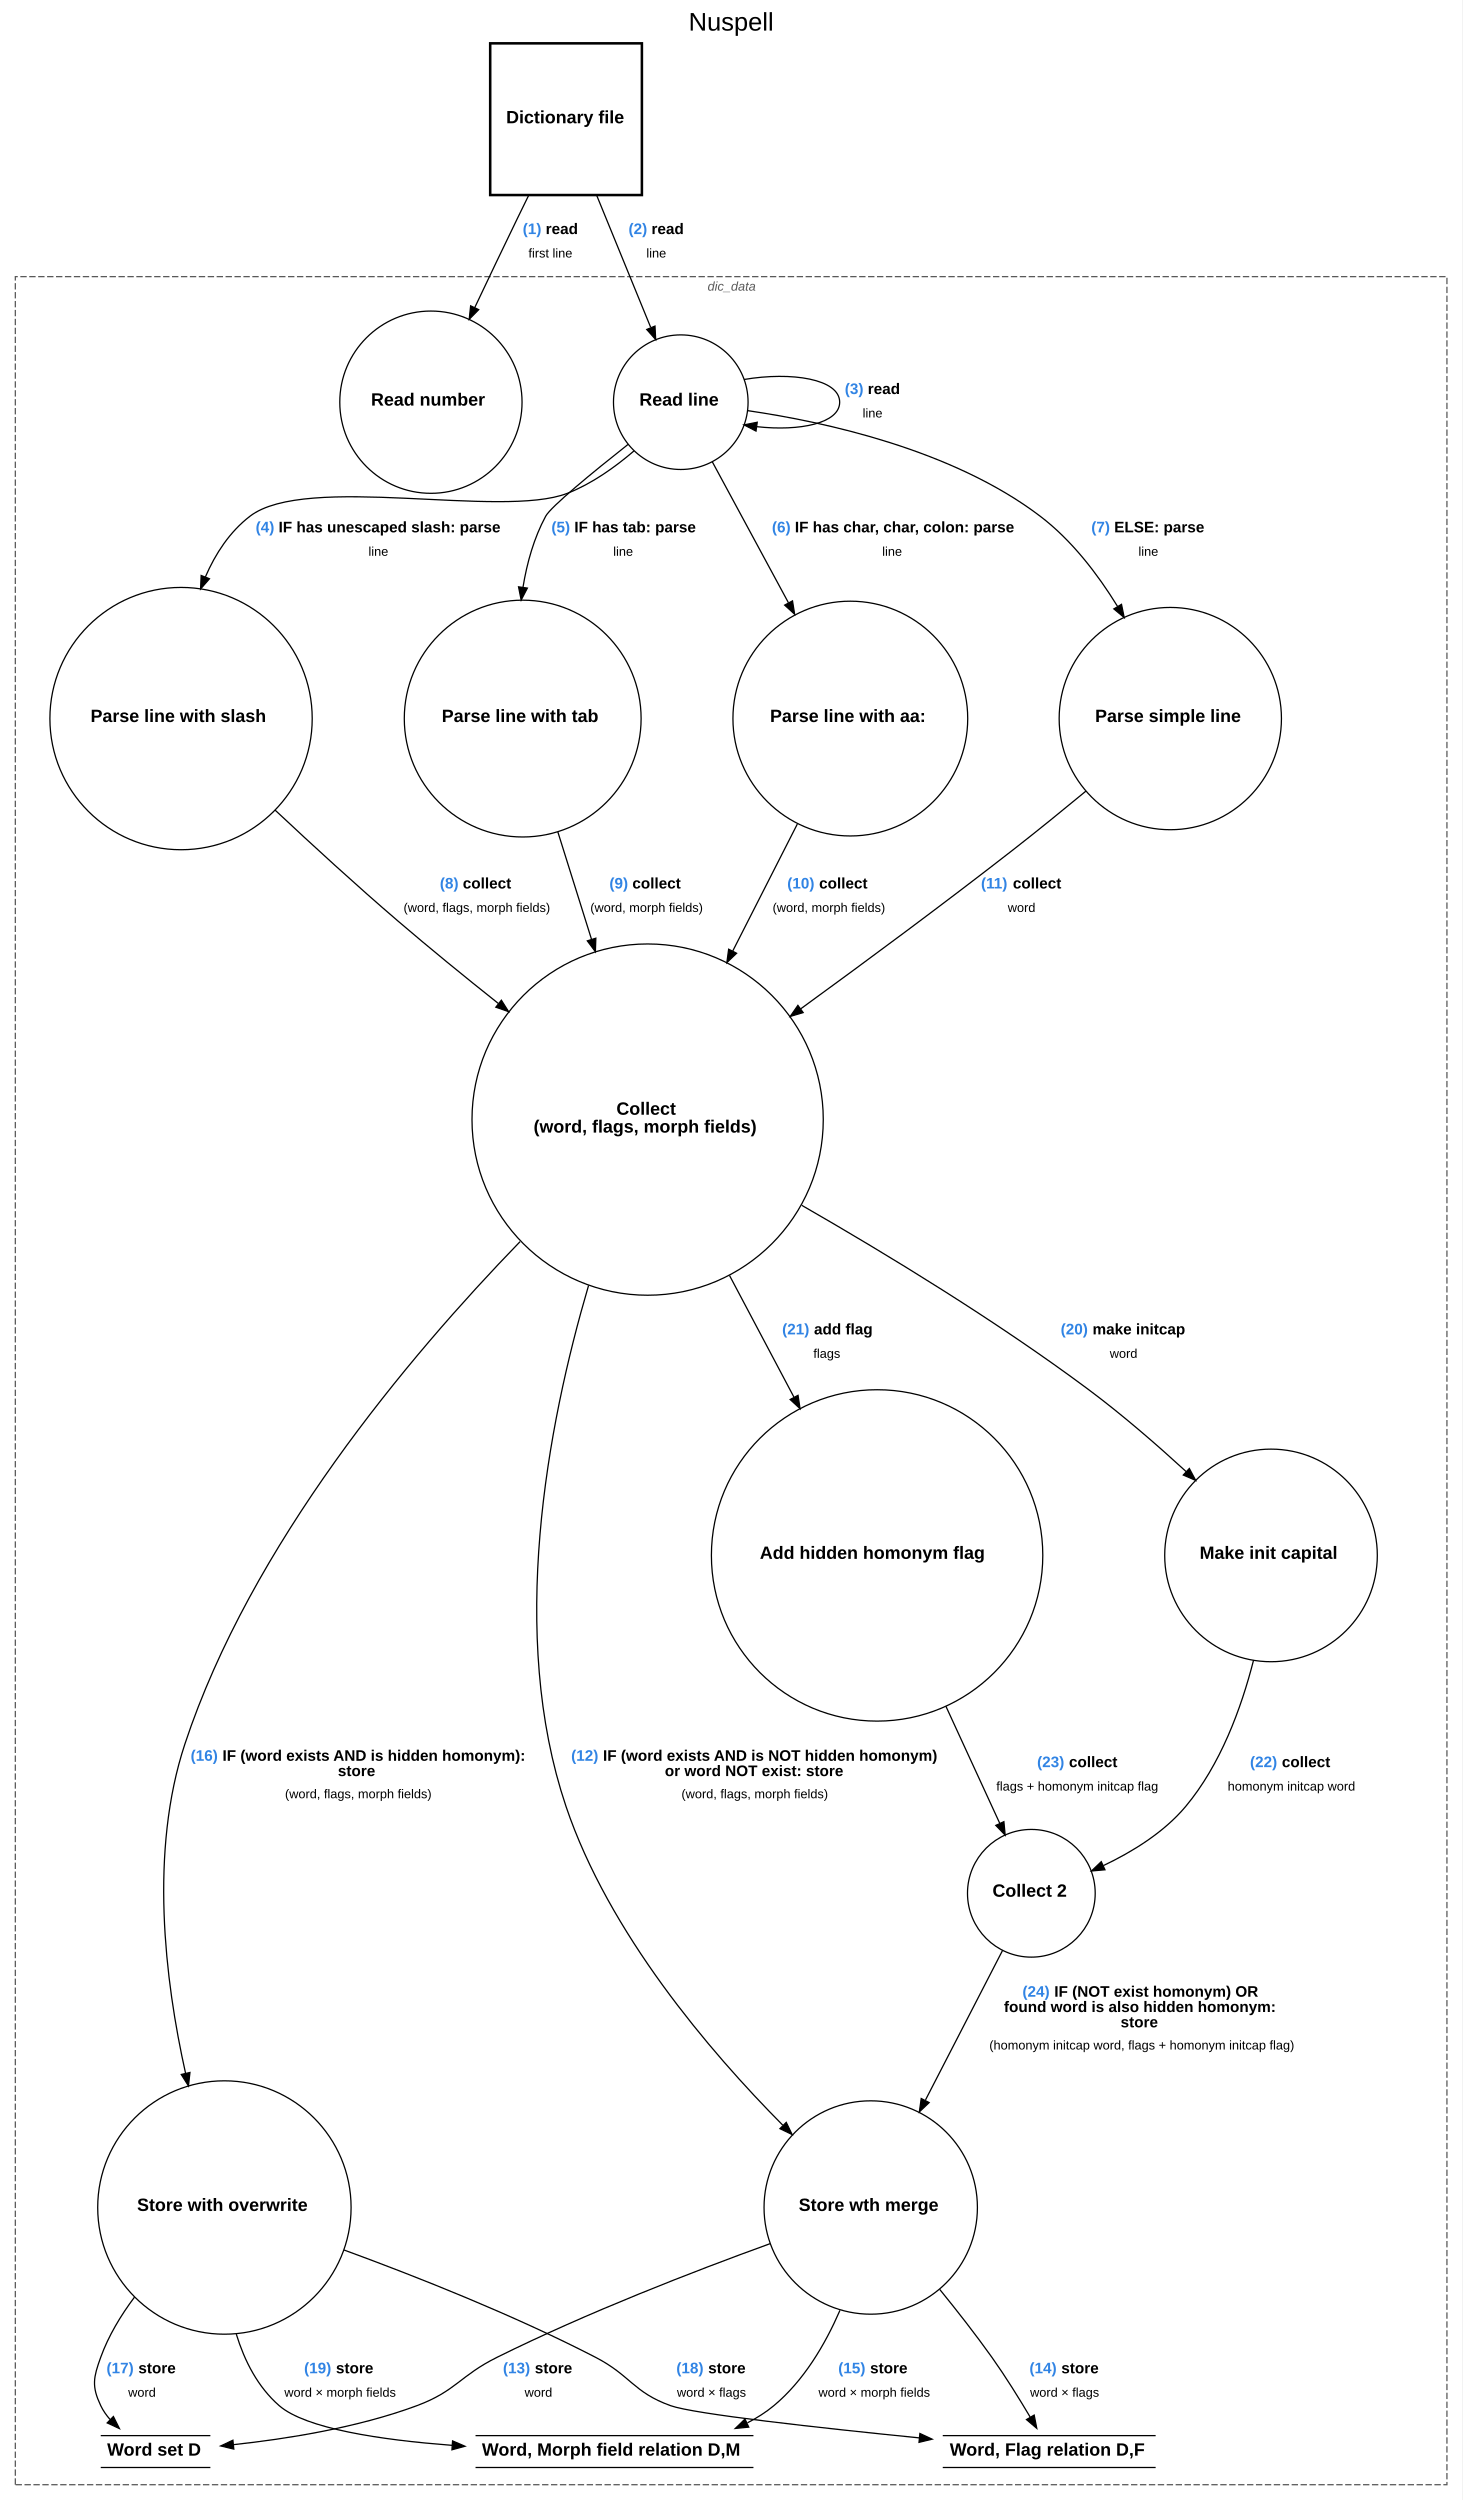
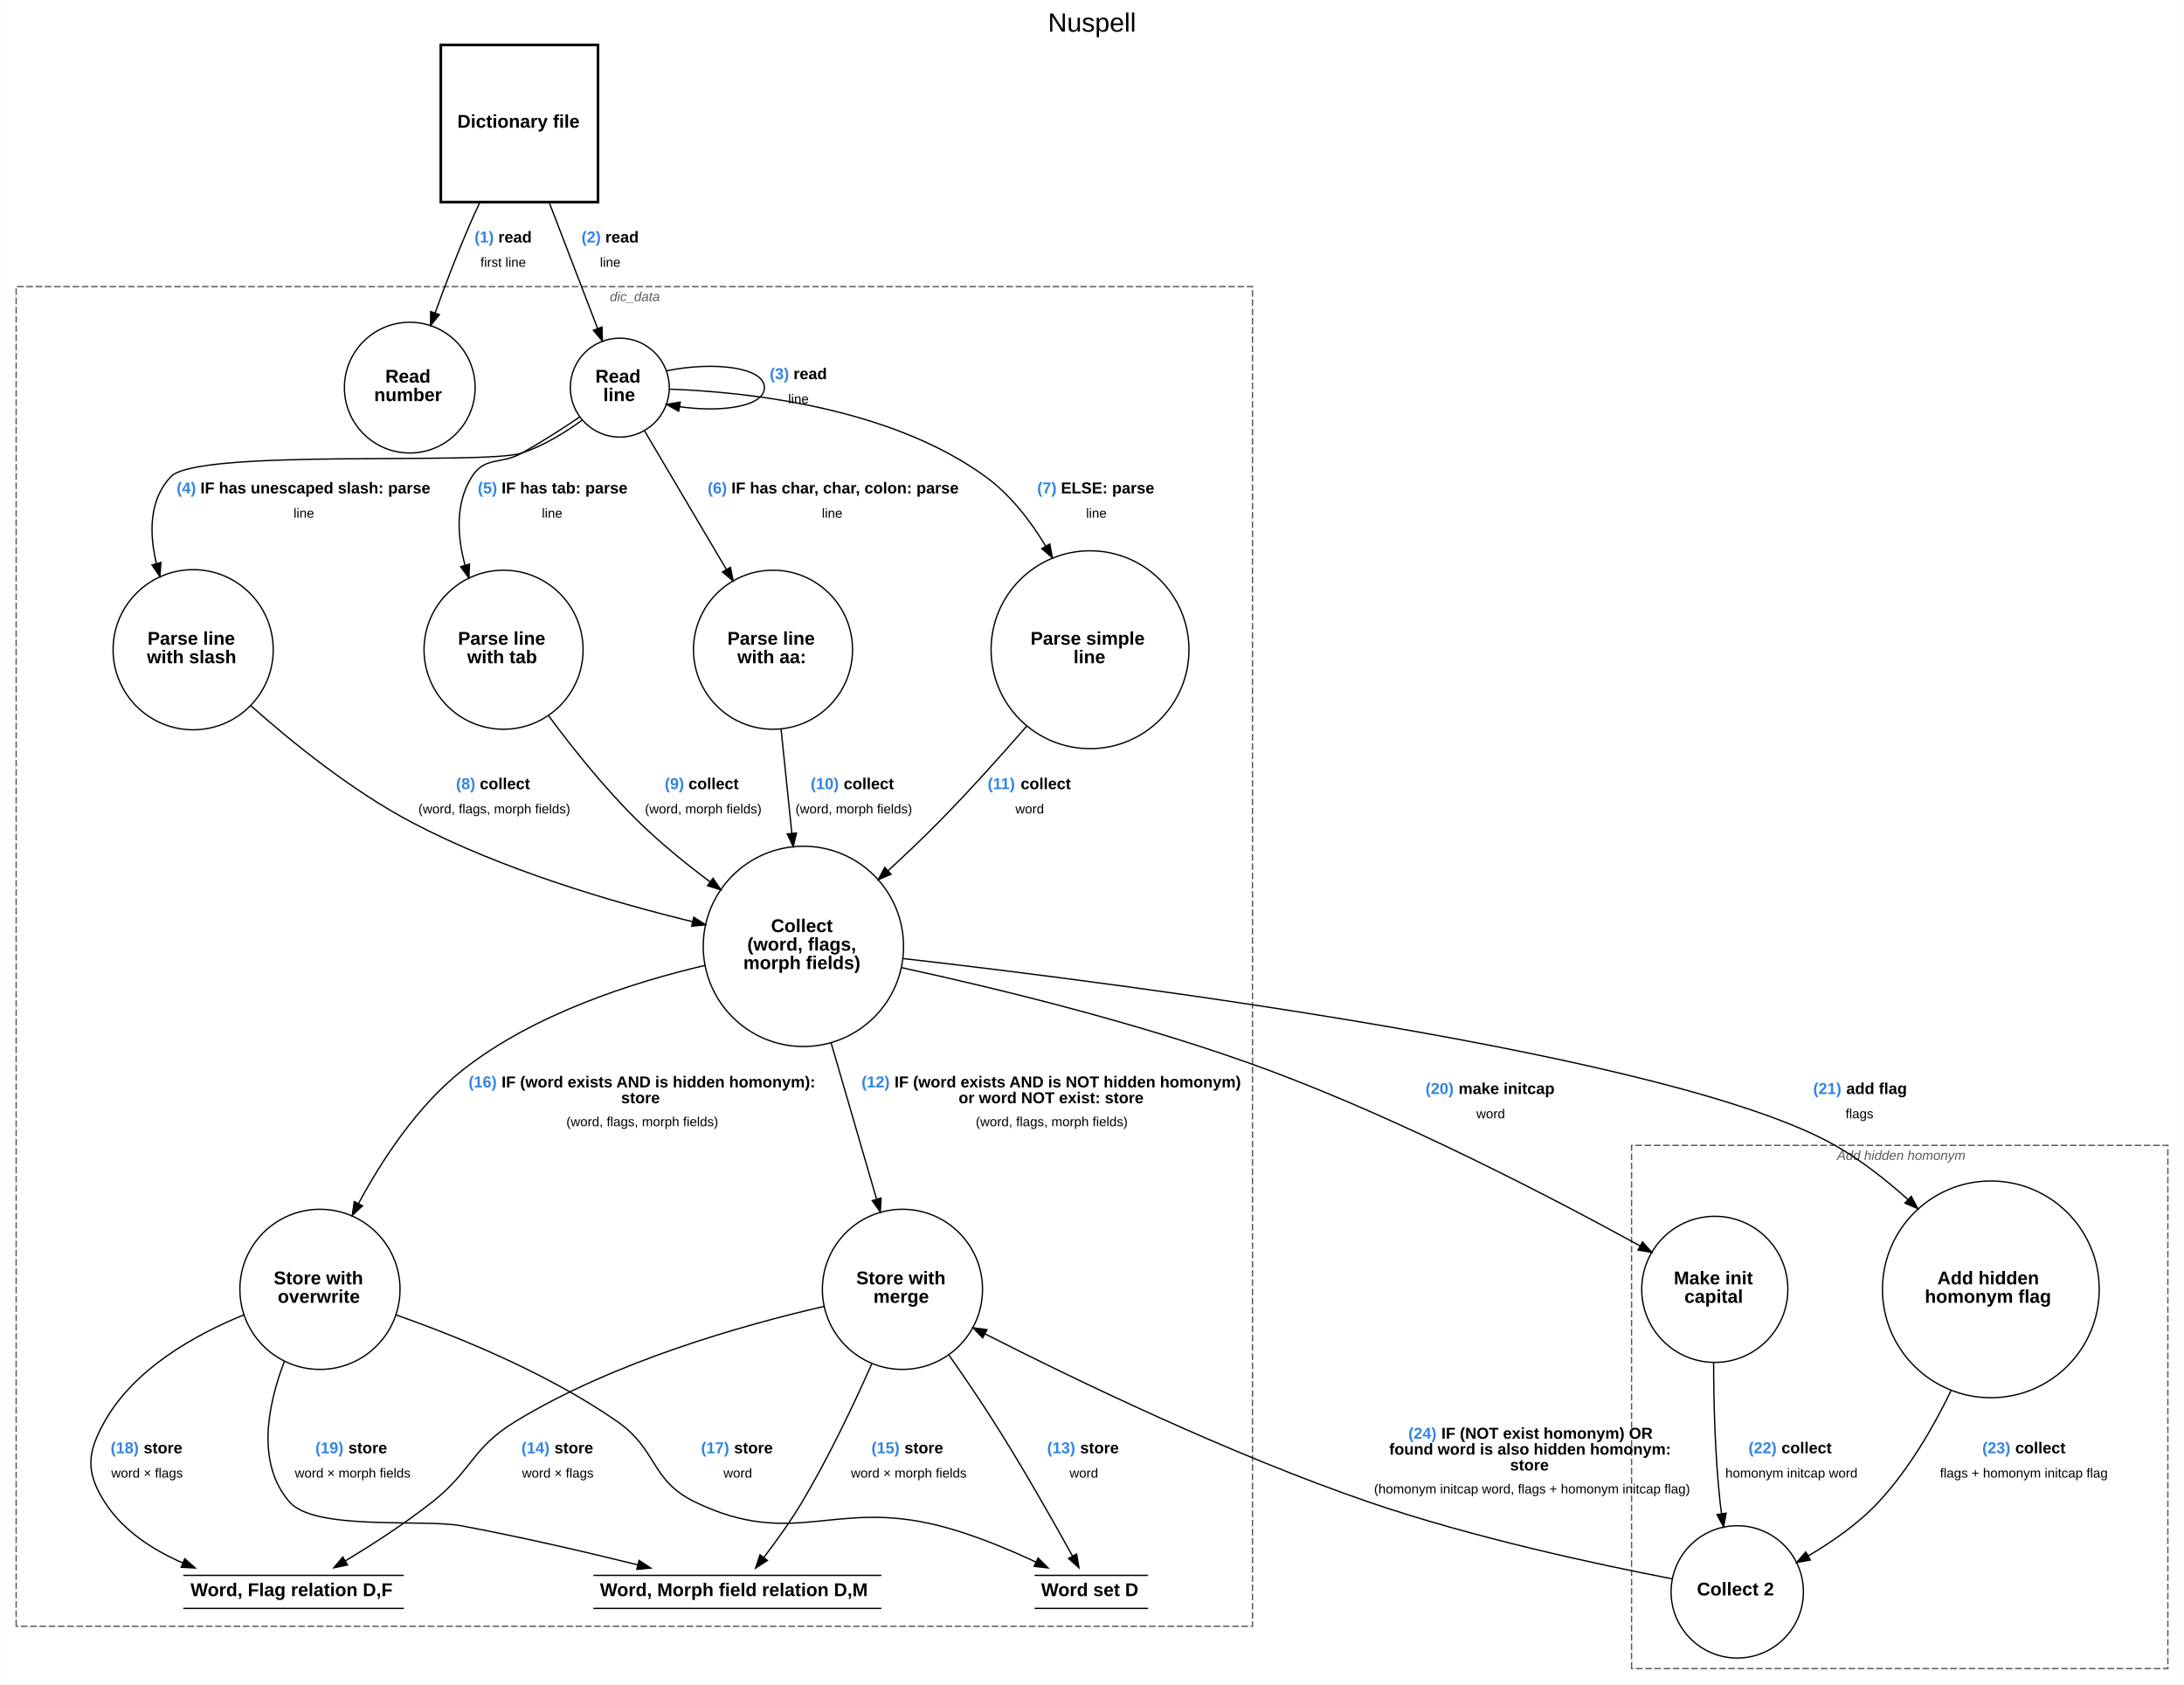
- <svg xmlns="http://www.w3.org/2000/svg" width="1147pt" height="1961pt" viewBox="0.00 0.00 1147.00 1961.09">
-   <g id="graph0" class="graph" transform="scale(1 1) rotate(0) translate(4 1957.09)">
-     <polygon fill="white" stroke="none" points="-4,4 -4,-1957.09 1143,-1957.09 1143,4 -4,4" />
-     <text text-anchor="middle" x="569.5" y="-1933.09" font-family="Arial" font-size="20.00">Nuspell</text>
+ <svg xmlns="http://www.w3.org/2000/svg" width="1653pt" height="1275pt" viewBox="0.00 0.00 1653.00 1275.36">
+   <g id="graph0" class="graph" transform="scale(1 1) rotate(0) translate(4 1271.36)">
+     <polygon fill="white" stroke="none" points="-4,4 -4,-1271.36 1649,-1271.36 1649,4 -4,4" />
+     <text text-anchor="middle" x="822.5" y="-1247.36" font-family="Arial" font-size="20.00">Nuspell</text>
    <g id="clust1" class="cluster">
-       <polygon fill="none" stroke="#595959" stroke-dasharray="5,2" points="8,-8 8,-1740.09 1131,-1740.09 1131,-8 8,-8" />
-       <text text-anchor="start" x="551" y="-1729.09" font-family="Arial" font-style="italic" font-size="10.00" fill="#595959">dic_data</text>
+       <polygon fill="none" stroke="#595959" stroke-dasharray="5,2" points="8,-40.046 8,-1054.36 944,-1054.36 944,-40.046 8,-40.046" />
+       <text text-anchor="start" x="457.5" y="-1043.36" font-family="Arial" font-style="italic" font-size="10.00" fill="#595959">dic_data</text>
+     </g>
+     <g id="clust2" class="cluster">
+       <polygon fill="none" stroke="#595959" stroke-dasharray="5,2" points="1231,-8 1231,-404.14 1637,-404.14 1637,-8 1231,-8" />
+       <text text-anchor="start" x="1386.5" y="-393.14" font-family="Arial" font-style="italic" font-size="10.00" fill="#595959">Add hidden homonym</text>
    </g>
    <g id="node1" class="node">
-       <polygon fill="none" stroke="black" stroke-width="2" points="499.5,-1923.09 380.5,-1923.09 380.5,-1804.09 499.5,-1804.09 499.5,-1923.09" />
-       <text text-anchor="start" x="393" y="-1860.39" font-family="Arial" font-weight="bold" font-size="14.00">Dictionary file</text>
+       <polygon fill="none" stroke="black" stroke-width="2" points="448.5,-1237.36 329.5,-1237.36 329.5,-1118.36 448.5,-1118.36 448.5,-1237.36" />
+       <text text-anchor="start" x="342" y="-1174.66" font-family="Arial" font-weight="bold" font-size="14.00">Dictionary file</text>
    </g>
    <g id="node2" class="node">
-       <ellipse fill="none" stroke="black" cx="334" cy="-1641.6" rx="71.487" ry="71.487" />
-       <text text-anchor="start" x="287" y="-1638.9" font-family="Arial" font-weight="bold" font-size="14.00">Read number</text>
+       <ellipse fill="none" stroke="black" cx="306" cy="-977.865" rx="49.495" ry="49.495" />
+       <text text-anchor="start" x="287.5" y="-981.665" font-family="Arial" font-weight="bold" font-size="14.00">Read</text>
+       <text text-anchor="start" x="279" y="-967.665" font-family="Arial" font-weight="bold" font-size="14.00">number</text>
    </g>
    <g id="edge1" class="edge">
-       <path fill="none" stroke="black" d="M410.638,-1803.76C407.705,-1797.8 404.784,-1791.83 402,-1786.09 390.946,-1763.31 379.071,-1738.41 368.387,-1715.83" />
-       <polygon fill="black" stroke="black" points="371.483,-1714.19 364.044,-1706.65 365.154,-1717.19 371.483,-1714.19" />
-       <text text-anchor="start" x="406" y="-1773.49" font-family="Arial" font-weight="bold" font-size="12.00" fill="#3184e4">(1) </text>
-       <text text-anchor="start" x="424" y="-1773.49" font-family="Arial" font-weight="bold" font-size="12.00">read</text>
-       <text text-anchor="start" x="410.5" y="-1755.09" font-family="Arial" font-size="10.00">first line</text>
+       <path fill="none" stroke="black" d="M359.109,-1118.27C356.281,-1112.26 353.529,-1106.22 351,-1100.36 341.834,-1079.15 332.778,-1055.4 325.22,-1034.56" />
+       <polygon fill="black" stroke="black" points="328.424,-1033.12 321.747,-1024.9 321.837,-1035.49 328.424,-1033.12" />
+       <text text-anchor="start" x="355" y="-1087.76" font-family="Arial" font-weight="bold" font-size="12.00" fill="#3184e4">(1) </text>
+       <text text-anchor="start" x="373" y="-1087.76" font-family="Arial" font-weight="bold" font-size="12.00">read</text>
+       <text text-anchor="start" x="359.5" y="-1069.36" font-family="Arial" font-size="10.00">first line</text>
    </g>
    <g id="node3" class="node">
-       <ellipse fill="none" stroke="black" cx="530" cy="-1641.6" rx="52.791" ry="52.791" />
-       <text text-anchor="start" x="497.5" y="-1638.9" font-family="Arial" font-weight="bold" font-size="14.00">Read line</text>
+       <ellipse fill="none" stroke="black" cx="465" cy="-977.865" rx="37.453" ry="37.453" />
+       <text text-anchor="start" x="446.5" y="-981.665" font-family="Arial" font-weight="bold" font-size="14.00">Read</text>
+       <text text-anchor="start" x="452.5" y="-967.665" font-family="Arial" font-weight="bold" font-size="14.00">line</text>
    </g>
    <g id="edge2" class="edge">
-       <path fill="none" stroke="black" d="M464,-1803.93C477.119,-1771.86 493.308,-1732.29 506.369,-1700.36" />
-       <polygon fill="black" stroke="black" points="509.768,-1701.3 510.315,-1690.72 503.289,-1698.65 509.768,-1701.3" />
-       <text text-anchor="start" x="489" y="-1773.49" font-family="Arial" font-weight="bold" font-size="12.00" fill="#3184e4">(2) </text>
-       <text text-anchor="start" x="507" y="-1773.49" font-family="Arial" font-weight="bold" font-size="12.00">read</text>
-       <text text-anchor="start" x="503" y="-1755.09" font-family="Arial" font-size="10.00">line</text>
+       <path fill="none" stroke="black" d="M411.494,-1118.26C423.24,-1087.66 437.372,-1050.84 448.162,-1022.73" />
+       <polygon fill="black" stroke="black" points="451.514,-1023.77 451.83,-1013.17 444.979,-1021.26 451.514,-1023.77" />
+       <text text-anchor="start" x="436" y="-1087.76" font-family="Arial" font-weight="bold" font-size="12.00" fill="#3184e4">(2) </text>
+       <text text-anchor="start" x="454" y="-1087.76" font-family="Arial" font-weight="bold" font-size="12.00">read</text>
+       <text text-anchor="start" x="450" y="-1069.36" font-family="Arial" font-size="10.00">line</text>
    </g>
    <g id="edge3" class="edge">
-       <path fill="none" stroke="black" d="M579.591,-1659.4C616.916,-1665.73 654.645,-1659.79 654.645,-1641.6 654.645,-1625.04 623.391,-1618.64 589.634,-1622.39" />
-       <polygon fill="black" stroke="black" points="589.008,-1618.94 579.591,-1623.79 589.98,-1625.87 589.008,-1618.94" />
-       <text text-anchor="start" x="658.645" y="-1648" font-family="Arial" font-weight="bold" font-size="12.00" fill="#3184e4">(3) </text>
-       <text text-anchor="start" x="676.645" y="-1648" font-family="Arial" font-weight="bold" font-size="12.00">read</text>
-       <text text-anchor="start" x="672.645" y="-1629.6" font-family="Arial" font-size="10.00">line</text>
+       <path fill="none" stroke="black" d="M500.317,-990.564C535.533,-997.803 574.477,-993.57 574.477,-977.865 574.477,-963.632 542.493,-958.821 510.285,-963.432" />
+       <polygon fill="black" stroke="black" points="509.569,-960.004 500.317,-965.166 510.769,-966.901 509.569,-960.004" />
+       <text text-anchor="start" x="578.477" y="-984.265" font-family="Arial" font-weight="bold" font-size="12.00" fill="#3184e4">(3) </text>
+       <text text-anchor="start" x="596.477" y="-984.265" font-family="Arial" font-weight="bold" font-size="12.00">read</text>
+       <text text-anchor="start" x="592.477" y="-965.865" font-family="Arial" font-size="10.00">line</text>
    </g>
    <g id="node4" class="node">
-       <ellipse fill="none" stroke="black" cx="138" cy="-1393.41" rx="102.882" ry="102.882" />
-       <text text-anchor="start" x="67" y="-1390.71" font-family="Arial" font-weight="bold" font-size="14.00">Parse line with slash</text>
+       <ellipse fill="none" stroke="black" cx="142" cy="-779.414" rx="60.623" ry="60.623" />
+       <text text-anchor="start" x="107.5" y="-783.214" font-family="Arial" font-weight="bold" font-size="14.00">Parse line</text>
+       <text text-anchor="start" x="107" y="-769.214" font-family="Arial" font-weight="bold" font-size="14.00">with slash</text>
    </g>
    <g id="edge4" class="edge">
-       <path fill="none" stroke="black" d="M493.336,-1603.41C478.375,-1590.56 460.105,-1577.54 441,-1570.1 389.297,-1549.99 235.945,-1585.97 192,-1552.1 176.215,-1539.94 165.014,-1522.91 157.074,-1504.51" />
-       <polygon fill="black" stroke="black" points="160.273,-1503.08 153.323,-1495.09 153.769,-1505.67 160.273,-1503.08" />
-       <text text-anchor="start" x="196.5" y="-1539.5" font-family="Arial" font-weight="bold" font-size="12.00" fill="#3184e4">(4) </text>
-       <text text-anchor="start" x="214.5" y="-1539.5" font-family="Arial" font-weight="bold" font-size="12.00">IF has unescaped slash: parse</text>
-       <text text-anchor="start" x="285" y="-1521.1" font-family="Arial" font-size="10.00">line</text>
+       <path fill="none" stroke="black" d="M436.58,-953.29C423.512,-943.809 407.309,-933.842 391,-928.367 362.917,-918.941 145.227,-932.01 125,-910.367 108.755,-892.985 108.616,-868.123 114.137,-844.79" />
+       <polygon fill="black" stroke="black" points="117.577,-845.478 116.819,-834.91 110.821,-843.644 117.577,-845.478" />
+       <text text-anchor="start" x="129.5" y="-897.767" font-family="Arial" font-weight="bold" font-size="12.00" fill="#3184e4">(4) </text>
+       <text text-anchor="start" x="147.5" y="-897.767" font-family="Arial" font-weight="bold" font-size="12.00">IF has unescaped slash: parse</text>
+       <text text-anchor="start" x="218" y="-879.367" font-family="Arial" font-size="10.00">line</text>
    </g>
    <g id="node5" class="node">
-       <ellipse fill="none" stroke="black" cx="406" cy="-1393.41" rx="92.883" ry="92.883" />
-       <text text-anchor="start" x="342.5" y="-1390.71" font-family="Arial" font-weight="bold" font-size="14.00">Parse line with tab</text>
+       <ellipse fill="none" stroke="black" cx="377" cy="-779.414" rx="60.208" ry="60.208" />
+       <text text-anchor="start" x="342.5" y="-783.214" font-family="Arial" font-weight="bold" font-size="14.00">Parse line</text>
+       <text text-anchor="start" x="349.5" y="-769.214" font-family="Arial" font-weight="bold" font-size="14.00">with tab</text>
    </g>
    <g id="edge5" class="edge">
-       <path fill="none" stroke="black" d="M488.651,-1608.5C460.665,-1586.38 428.067,-1559.65 424,-1552.1 414.87,-1535.17 409.381,-1515.74 406.227,-1496.43" />
-       <polygon fill="black" stroke="black" points="409.667,-1495.77 404.783,-1486.37 402.738,-1496.76 409.667,-1495.77" />
-       <text text-anchor="start" x="428.5" y="-1539.5" font-family="Arial" font-weight="bold" font-size="12.00" fill="#3184e4">(5) </text>
-       <text text-anchor="start" x="446.5" y="-1539.5" font-family="Arial" font-weight="bold" font-size="12.00">IF has tab: parse</text>
-       <text text-anchor="start" x="477" y="-1521.1" font-family="Arial" font-size="10.00">line</text>
+       <path fill="none" stroke="black" d="M434.626,-955.602C421.471,-946.751 405.736,-936.634 391,-928.367 374.702,-919.224 362.993,-926.159 353,-910.367 340.496,-890.609 341.752,-865.985 347.794,-843.502" />
+       <polygon fill="black" stroke="black" points="351.218,-844.269 350.761,-833.684 344.518,-842.244 351.218,-844.269" />
+       <text text-anchor="start" x="357.5" y="-897.767" font-family="Arial" font-weight="bold" font-size="12.00" fill="#3184e4">(5) </text>
+       <text text-anchor="start" x="375.5" y="-897.767" font-family="Arial" font-weight="bold" font-size="12.00">IF has tab: parse</text>
+       <text text-anchor="start" x="406" y="-879.367" font-family="Arial" font-size="10.00">line</text>
    </g>
    <g id="node6" class="node">
-       <ellipse fill="none" stroke="black" cx="663" cy="-1393.41" rx="92.084" ry="92.084" />
-       <text text-anchor="start" x="600" y="-1390.71" font-family="Arial" font-weight="bold" font-size="14.00">Parse line with aa:</text>
+       <ellipse fill="none" stroke="black" cx="581" cy="-779.414" rx="60.208" ry="60.208" />
+       <text text-anchor="start" x="546.5" y="-783.214" font-family="Arial" font-weight="bold" font-size="14.00">Parse line</text>
+       <text text-anchor="start" x="554" y="-769.214" font-family="Arial" font-weight="bold" font-size="14.00">with aa:</text>
    </g>
    <g id="edge6" class="edge">
-       <path fill="none" stroke="black" d="M554.705,-1594.87C571.465,-1563.84 594.183,-1521.79 614.483,-1484.22" />
-       <polygon fill="black" stroke="black" points="617.641,-1485.74 619.315,-1475.27 611.482,-1482.41 617.641,-1485.74" />
-       <text text-anchor="start" x="601.5" y="-1539.5" font-family="Arial" font-weight="bold" font-size="12.00" fill="#3184e4">(6) </text>
-       <text text-anchor="start" x="619.5" y="-1539.5" font-family="Arial" font-weight="bold" font-size="12.00">IF has char, char, colon: parse</text>
-       <text text-anchor="start" x="688" y="-1521.1" font-family="Arial" font-size="10.00">line</text>
+       <path fill="none" stroke="black" d="M483.637,-945.302C500.346,-917.005 525.306,-874.734 545.771,-840.076" />
+       <polygon fill="black" stroke="black" points="548.798,-841.833 550.869,-831.442 542.77,-838.274 548.798,-841.833" />
+       <text text-anchor="start" x="531.5" y="-897.767" font-family="Arial" font-weight="bold" font-size="12.00" fill="#3184e4">(6) </text>
+       <text text-anchor="start" x="549.5" y="-897.767" font-family="Arial" font-weight="bold" font-size="12.00">IF has char, char, colon: parse</text>
+       <text text-anchor="start" x="618" y="-879.367" font-family="Arial" font-size="10.00">line</text>
    </g>
    <g id="node7" class="node">
-       <ellipse fill="none" stroke="black" cx="914" cy="-1393.41" rx="87.185" ry="87.185" />
-       <text text-anchor="start" x="855" y="-1390.71" font-family="Arial" font-weight="bold" font-size="14.00">Parse simple line</text>
+       <ellipse fill="none" stroke="black" cx="821" cy="-779.414" rx="74.907" ry="74.907" />
+       <text text-anchor="start" x="776" y="-783.214" font-family="Arial" font-weight="bold" font-size="14.00">Parse simple</text>
+       <text text-anchor="start" x="808.5" y="-769.214" font-family="Arial" font-weight="bold" font-size="14.00">line</text>
    </g>
    <g id="edge7" class="edge">
-       <path fill="none" stroke="black" d="M582.467,-1634.96C643.088,-1626.16 743.291,-1604.38 812,-1552.1 836.479,-1533.48 856.768,-1507.17 872.631,-1481.37" />
-       <polygon fill="black" stroke="black" points="875.716,-1483.03 877.84,-1472.65 869.707,-1479.44 875.716,-1483.03" />
-       <text text-anchor="start" x="852" y="-1539.5" font-family="Arial" font-weight="bold" font-size="12.00" fill="#3184e4">(7) </text>
-       <text text-anchor="start" x="870" y="-1539.5" font-family="Arial" font-weight="bold" font-size="12.00">ELSE: parse</text>
-       <text text-anchor="start" x="889" y="-1521.1" font-family="Arial" font-size="10.00">line</text>
+       <path fill="none" stroke="black" d="M502.825,-976.703C559.95,-974.639 669.274,-963.404 742,-910.367 760.583,-896.816 775.666,-877.44 787.48,-857.773" />
+       <polygon fill="black" stroke="black" points="790.552,-859.452 792.511,-849.04 784.486,-855.958 790.552,-859.452" />
+       <text text-anchor="start" x="781" y="-897.767" font-family="Arial" font-weight="bold" font-size="12.00" fill="#3184e4">(7) </text>
+       <text text-anchor="start" x="799" y="-897.767" font-family="Arial" font-weight="bold" font-size="12.00">ELSE: parse</text>
+       <text text-anchor="start" x="818" y="-879.367" font-family="Arial" font-size="10.00">line</text>
    </g>
    <g id="node8" class="node">
-       <ellipse fill="none" stroke="black" cx="504" cy="-1078.84" rx="137.772" ry="137.772" />
-       <text text-anchor="start" x="479.5" y="-1082.64" font-family="Arial" font-weight="bold" font-size="14.00">Collect</text>
-       <text text-anchor="start" x="414.5" y="-1068.64" font-family="Arial" font-weight="bold" font-size="14.00">(word, flags, morph fields)</text>
+       <ellipse fill="none" stroke="black" cx="604" cy="-554.8" rx="75.821" ry="75.821" />
+       <text text-anchor="start" x="579.5" y="-565.6" font-family="Arial" font-weight="bold" font-size="14.00">Collect</text>
+       <text text-anchor="start" x="561.5" y="-551.6" font-family="Arial" font-weight="bold" font-size="14.00">(word, flags,</text>
+       <text text-anchor="start" x="558.5" y="-537.6" font-family="Arial" font-weight="bold" font-size="14.00">morph fields)</text>
    </g>
    <g id="edge8" class="edge">
-       <path fill="none" stroke="black" d="M211.738,-1321.64C241.204,-1293.99 275.745,-1262.35 308,-1234.72 333.074,-1213.24 360.567,-1190.84 386.824,-1169.97" />
-       <polygon fill="black" stroke="black" points="389.267,-1172.5 394.928,-1163.54 384.918,-1167.01 389.267,-1172.5" />
-       <text text-anchor="start" x="341" y="-1260.12" font-family="Arial" font-weight="bold" font-size="12.00" fill="#3184e4">(8) </text>
-       <text text-anchor="start" x="359" y="-1260.12" font-family="Arial" font-weight="bold" font-size="12.00">collect</text>
-       <text text-anchor="start" x="312.5" y="-1241.72" font-family="Arial" font-size="10.00">(word, flags, morph fields)</text>
+       <path fill="none" stroke="black" d="M185.764,-736.925C217.571,-708.664 262.802,-672.209 308,-648.461 375.506,-612.991 458.906,-588.408 519.957,-573.522" />
+       <polygon fill="black" stroke="black" points="521.033,-576.863 529.939,-571.126 519.398,-570.057 521.033,-576.863" />
+       <text text-anchor="start" x="341" y="-673.861" font-family="Arial" font-weight="bold" font-size="12.00" fill="#3184e4">(8) </text>
+       <text text-anchor="start" x="359" y="-673.861" font-family="Arial" font-weight="bold" font-size="12.00">collect</text>
+       <text text-anchor="start" x="312.5" y="-655.461" font-family="Arial" font-size="10.00">(word, flags, morph fields)</text>
    </g>
    <g id="edge9" class="edge">
-       <path fill="none" stroke="black" d="M433.559,-1304.51C441.774,-1278.31 450.99,-1248.92 459.979,-1220.24" />
-       <polygon fill="black" stroke="black" points="463.366,-1221.14 463.018,-1210.55 456.686,-1219.05 463.366,-1221.14" />
-       <text text-anchor="start" x="474" y="-1260.12" font-family="Arial" font-weight="bold" font-size="12.00" fill="#3184e4">(9) </text>
-       <text text-anchor="start" x="492" y="-1260.12" font-family="Arial" font-weight="bold" font-size="12.00">collect</text>
-       <text text-anchor="start" x="459" y="-1241.72" font-family="Arial" font-size="10.00">(word, morph fields)</text>
+       <path fill="none" stroke="black" d="M410.955,-729.616C429.838,-704.104 454.608,-673.14 480,-648.461 496.211,-632.705 515.156,-617.299 533.289,-603.714" />
+       <polygon fill="black" stroke="black" points="535.59,-606.366 541.55,-597.606 531.429,-600.737 535.59,-606.366" />
+       <text text-anchor="start" x="499" y="-673.861" font-family="Arial" font-weight="bold" font-size="12.00" fill="#3184e4">(9) </text>
+       <text text-anchor="start" x="517" y="-673.861" font-family="Arial" font-weight="bold" font-size="12.00">collect</text>
+       <text text-anchor="start" x="484" y="-655.461" font-family="Arial" font-size="10.00">(word, morph fields)</text>
    </g>
    <g id="edge10" class="edge">
-       <path fill="none" stroke="black" d="M621.432,-1310.7C605.933,-1280.23 587.921,-1244.82 570.728,-1211.02" />
-       <polygon fill="black" stroke="black" points="573.794,-1209.32 566.141,-1202 567.555,-1212.5 573.794,-1209.32" />
-       <text text-anchor="start" x="613.5" y="-1260.12" font-family="Arial" font-weight="bold" font-size="12.00" fill="#3184e4">(10) </text>
-       <text text-anchor="start" x="638.5" y="-1260.12" font-family="Arial" font-weight="bold" font-size="12.00">collect</text>
-       <text text-anchor="start" x="602" y="-1241.72" font-family="Arial" font-size="10.00">(word, morph fields)</text>
+       <path fill="none" stroke="black" d="M587.103,-719.342C589.605,-695.128 592.547,-666.648 595.27,-640.3" />
+       <polygon fill="black" stroke="black" points="598.755,-640.626 596.301,-630.319 591.792,-639.907 598.755,-640.626" />
+       <text text-anchor="start" x="609.5" y="-673.861" font-family="Arial" font-weight="bold" font-size="12.00" fill="#3184e4">(10) </text>
+       <text text-anchor="start" x="634.5" y="-673.861" font-family="Arial" font-weight="bold" font-size="12.00">collect</text>
+       <text text-anchor="start" x="598" y="-655.461" font-family="Arial" font-size="10.00">(word, morph fields)</text>
    </g>
    <g id="edge11" class="edge">
-       <path fill="none" stroke="black" d="M847.856,-1336.56C829.605,-1321.47 809.682,-1305.29 791,-1290.72 736.963,-1248.59 675.928,-1203.41 624.079,-1165.73" />
-       <polygon fill="black" stroke="black" points="625.988,-1162.79 615.839,-1159.74 621.875,-1168.45 625.988,-1162.79" />
-       <text text-anchor="start" x="765.5" y="-1260.12" font-family="Arial" font-weight="bold" font-size="12.00" fill="#3184e4">(11) </text>
-       <text text-anchor="start" x="790.5" y="-1260.12" font-family="Arial" font-weight="bold" font-size="12.00">collect</text>
-       <text text-anchor="start" x="786.5" y="-1241.72" font-family="Arial" font-size="10.00">word</text>
+       <path fill="none" stroke="black" d="M773.051,-721.551C752.896,-698.364 728.857,-671.617 706,-648.461 694.058,-636.362 680.888,-623.842 668.09,-612.065" />
+       <polygon fill="black" stroke="black" points="670.352,-609.391 660.611,-605.226 665.629,-614.557 670.352,-609.391" />
+       <text text-anchor="start" x="743.5" y="-673.861" font-family="Arial" font-weight="bold" font-size="12.00" fill="#3184e4">(11) </text>
+       <text text-anchor="start" x="768.5" y="-673.861" font-family="Arial" font-weight="bold" font-size="12.00">collect</text>
+       <text text-anchor="start" x="764.5" y="-655.461" font-family="Arial" font-size="10.00">word</text>
    </g>
    <g id="node9" class="node">
-       <ellipse fill="none" stroke="black" cx="993" cy="-736.962" rx="83.386" ry="83.386" />
-       <text text-anchor="start" x="937" y="-734.262" font-family="Arial" font-weight="bold" font-size="14.00">Make init capital</text>
+       <ellipse fill="none" stroke="black" cx="238" cy="-295.116" rx="60.623" ry="60.623" />
+       <text text-anchor="start" x="203" y="-298.916" font-family="Arial" font-weight="bold" font-size="14.00">Store with</text>
+       <text text-anchor="start" x="206" y="-284.916" font-family="Arial" font-weight="bold" font-size="14.00">overwrite</text>
+     </g>
+     <g id="edge16" class="edge">
+       <path fill="none" stroke="black" d="M529.667,-540.422C474.449,-527.522 399.708,-503.52 346,-461.14 312.196,-434.465 285.541,-394.173 267.169,-360.08" />
+       <polygon fill="black" stroke="black" points="270.198,-358.321 262.443,-351.103 264.004,-361.582 270.198,-358.321" />
+       <text text-anchor="start" x="350.5" y="-448.04" font-family="Arial" font-weight="bold" font-size="12.00" fill="#3184e4">(16) </text>
+       <text text-anchor="start" x="375.5" y="-448.04" font-family="Arial" font-weight="bold" font-size="12.00">IF (word exists AND is hidden homonym):</text>
+       <text text-anchor="start" x="466" y="-436.04" font-family="Arial" font-weight="bold" font-size="12.00">store</text>
+       <text text-anchor="start" x="424.5" y="-418.64" font-family="Arial" font-size="10.00">(word, flags, morph fields)</text>
+     </g>
+     <g id="node10" class="node">
+       <ellipse fill="none" stroke="black" cx="679" cy="-295.116" rx="60.623" ry="60.623" />
+       <text text-anchor="start" x="644" y="-298.916" font-family="Arial" font-weight="bold" font-size="14.00">Store with</text>
+       <text text-anchor="start" x="657" y="-284.916" font-family="Arial" font-weight="bold" font-size="14.00">merge</text>
+     </g>
+     <g id="edge12" class="edge">
+       <path fill="none" stroke="black" d="M624.892,-482.021C635.668,-444.996 648.737,-400.092 659.332,-363.692" />
+       <polygon fill="black" stroke="black" points="662.816,-364.244 662.25,-353.664 656.095,-362.288 662.816,-364.244" />
+       <text text-anchor="start" x="648" y="-448.04" font-family="Arial" font-weight="bold" font-size="12.00" fill="#3184e4">(12) </text>
+       <text text-anchor="start" x="673" y="-448.04" font-family="Arial" font-weight="bold" font-size="12.00">IF (word exists AND is NOT hidden homonym)</text>
+       <text text-anchor="start" x="721.5" y="-436.04" font-family="Arial" font-weight="bold" font-size="12.00">or word NOT exist: store</text>
+       <text text-anchor="start" x="734.5" y="-418.64" font-family="Arial" font-size="10.00">(word, flags, morph fields)</text>
+     </g>
+     <g id="node14" class="node">
+       <ellipse fill="none" stroke="black" cx="1294" cy="-295.116" rx="55.309" ry="55.309" />
+       <text text-anchor="start" x="1263" y="-298.916" font-family="Arial" font-weight="bold" font-size="14.00">Make init</text>
+       <text text-anchor="start" x="1271" y="-284.916" font-family="Arial" font-weight="bold" font-size="14.00">capital</text>
    </g>
    <g id="edge20" class="edge">
-       <path fill="none" stroke="black" d="M624.868,-1011.61C692.998,-972.463 778.515,-920.246 850,-866.95 876.122,-847.475 903.078,-824.135 926.449,-802.695" />
-       <polygon fill="black" stroke="black" points="928.934,-805.164 933.905,-795.808 924.184,-800.022 928.934,-805.164" />
-       <text text-anchor="start" x="828" y="-910.35" font-family="Arial" font-weight="bold" font-size="12.00" fill="#3184e4">(20) </text>
-       <text text-anchor="start" x="853" y="-910.35" font-family="Arial" font-weight="bold" font-size="12.00">make initcap</text>
-       <text text-anchor="start" x="866.5" y="-891.95" font-family="Arial" font-size="10.00">word</text>
-     </g>
-     <g id="node10" class="node">
-       <ellipse fill="none" stroke="black" cx="684" cy="-736.962" rx="129.977" ry="129.977" />
-       <text text-anchor="start" x="592" y="-734.262" font-family="Arial" font-weight="bold" font-size="14.00">Add hidden homonym flag</text>
+       <path fill="none" stroke="black" d="M678.112,-538.75C750.26,-523.064 862.408,-495.92 956,-461.14 1058.45,-423.067 1171.42,-364.235 1237.36,-328.065" />
+       <polygon fill="black" stroke="black" points="1239.28,-331.006 1246.35,-323.116 1235.9,-324.875 1239.28,-331.006" />
+       <text text-anchor="start" x="1075" y="-443.04" font-family="Arial" font-weight="bold" font-size="12.00" fill="#3184e4">(20) </text>
+       <text text-anchor="start" x="1100" y="-443.04" font-family="Arial" font-weight="bold" font-size="12.00">make initcap</text>
+       <text text-anchor="start" x="1113.5" y="-424.64" font-family="Arial" font-size="10.00">word</text>
+     </g>
+     <g id="node15" class="node">
+       <ellipse fill="none" stroke="black" cx="1503" cy="-295.116" rx="82.049" ry="82.049" />
+       <text text-anchor="start" x="1462.5" y="-298.916" font-family="Arial" font-weight="bold" font-size="14.00">Add hidden</text>
+       <text text-anchor="start" x="1453" y="-284.916" font-family="Arial" font-weight="bold" font-size="14.00">homonym flag</text>
    </g>
    <g id="edge21" class="edge">
-       <path fill="none" stroke="black" d="M568.222,-956.573C584.625,-925.602 602.275,-892.274 618.73,-861.204" />
-       <polygon fill="black" stroke="black" points="621.978,-862.549 623.566,-852.074 615.792,-859.273 621.978,-862.549" />
-       <text text-anchor="start" x="609.5" y="-910.35" font-family="Arial" font-weight="bold" font-size="12.00" fill="#3184e4">(21) </text>
-       <text text-anchor="start" x="634.5" y="-910.35" font-family="Arial" font-weight="bold" font-size="12.00">add flag</text>
-       <text text-anchor="start" x="634" y="-891.95" font-family="Arial" font-size="10.00">flags</text>
+       <path fill="none" stroke="black" d="M679.31,-545.604C850.665,-525.969 1264.19,-472.729 1385,-404.14 1404.48,-393.081 1423.4,-378.268 1440.17,-363.166" />
+       <polygon fill="black" stroke="black" points="1442.73,-365.565 1447.72,-356.218 1437.99,-360.413 1442.73,-365.565" />
+       <text text-anchor="start" x="1368.5" y="-443.04" font-family="Arial" font-weight="bold" font-size="12.00" fill="#3184e4">(21) </text>
+       <text text-anchor="start" x="1393.5" y="-443.04" font-family="Arial" font-weight="bold" font-size="12.00">add flag</text>
+       <text text-anchor="start" x="1393" y="-424.64" font-family="Arial" font-size="10.00">flags</text>
    </g>
    <g id="node11" class="node">
-       <ellipse fill="none" stroke="black" cx="172" cy="-225.441" rx="99.382" ry="99.382" />
-       <text text-anchor="start" x="103.5" y="-222.741" font-family="Arial" font-weight="bold" font-size="14.00">Store with overwrite</text>
-     </g>
-     <g id="edge16" class="edge">
-       <path fill="none" stroke="black" d="M403.952,-983.124C315.453,-891.884 192.608,-745.043 141,-588.973 113.242,-505.028 125.103,-404.505 141.559,-330.626" />
-       <polygon fill="black" stroke="black" points="144.979,-331.368 143.8,-320.839 138.156,-329.806 144.979,-331.368" />
-       <text text-anchor="start" x="145.5" y="-575.873" font-family="Arial" font-weight="bold" font-size="12.00" fill="#3184e4">(16) </text>
-       <text text-anchor="start" x="170.5" y="-575.873" font-family="Arial" font-weight="bold" font-size="12.00">IF (word exists AND is hidden homonym):</text>
-       <text text-anchor="start" x="261" y="-563.873" font-family="Arial" font-weight="bold" font-size="12.00">store</text>
-       <text text-anchor="start" x="219.5" y="-546.473" font-family="Arial" font-size="10.00">(word, flags, morph fields)</text>
+       <text text-anchor="start" x="784" y="-62.846" font-family="Arial" font-weight="bold" font-size="14.00">Word set D</text>
+       <polyline fill="none" stroke="black" points="779,-53.546 865,-53.546 " />
+       <polyline fill="none" stroke="black" points="865,-78.546 779,-78.546 " />
+     </g>
+     <g id="edge17" class="edge">
+       <path fill="none" stroke="black" d="M295.714,-275.725C343.157,-259.016 410.817,-231.433 463,-195.091 493.951,-173.536 488.03,-150.481 522,-134.091 596.403,-98.194 626.959,-136.534 707,-116.091 732.097,-109.681 758.787,-98.589 780.13,-88.573" />
+       <polygon fill="black" stroke="black" points="781.723,-91.691 789.231,-84.216 778.7,-85.377 781.723,-91.691" />
+       <text text-anchor="start" x="526.5" y="-170.991" font-family="Arial" font-weight="bold" font-size="12.00" fill="#3184e4">(17) </text>
+       <text text-anchor="start" x="551.5" y="-170.991" font-family="Arial" font-weight="bold" font-size="12.00">store</text>
+       <text text-anchor="start" x="543.5" y="-152.591" font-family="Arial" font-size="10.00">word</text>
    </g>
    <g id="node12" class="node">
-       <ellipse fill="none" stroke="black" cx="679" cy="-225.441" rx="83.685" ry="83.685" />
-       <text text-anchor="start" x="622.5" y="-222.741" font-family="Arial" font-weight="bold" font-size="14.00">Store wth merge</text>
-     </g>
-     <g id="edge12" class="edge">
-       <path fill="none" stroke="black" d="M457.686,-948.783C425.051,-837.734 394.533,-674.618 440,-539.973 473.441,-440.941 552.038,-348.486 610.014,-290.004" />
-       <polygon fill="black" stroke="black" points="612.735,-292.233 617.335,-282.689 607.787,-287.281 612.735,-292.233" />
-       <text text-anchor="start" x="444" y="-575.873" font-family="Arial" font-weight="bold" font-size="12.00" fill="#3184e4">(12) </text>
-       <text text-anchor="start" x="469" y="-575.873" font-family="Arial" font-weight="bold" font-size="12.00">IF (word exists AND is NOT hidden homonym)</text>
-       <text text-anchor="start" x="517.5" y="-563.873" font-family="Arial" font-weight="bold" font-size="12.00">or word NOT exist: store</text>
-       <text text-anchor="start" x="530.5" y="-546.473" font-family="Arial" font-size="10.00">(word, flags, morph fields)</text>
+       <text text-anchor="start" x="140" y="-62.846" font-family="Arial" font-weight="bold" font-size="14.00">Word, Flag relation D,F</text>
+       <polyline fill="none" stroke="black" points="134.5,-53.546 301.5,-53.546 " />
+       <polyline fill="none" stroke="black" points="301.5,-78.546 134.5,-78.546 " />
+     </g>
+     <g id="edge18" class="edge">
+       <path fill="none" stroke="black" d="M180.311,-275.777C143.019,-260.58 97.404,-234.916 75,-195.091 61.707,-171.462 60.457,-156.972 75,-134.091 88.574,-112.736 110.944,-98.064 134.005,-88.033" />
+       <polygon fill="black" stroke="black" points="135.613,-91.158 143.555,-84.146 132.974,-84.674 135.613,-91.158" />
+       <text text-anchor="start" x="79.5" y="-170.991" font-family="Arial" font-weight="bold" font-size="12.00" fill="#3184e4">(18) </text>
+       <text text-anchor="start" x="104.5" y="-170.991" font-family="Arial" font-weight="bold" font-size="12.00">store</text>
+       <text text-anchor="start" x="80" y="-152.591" font-family="Arial" font-size="10.00">word × flags</text>
+     </g>
+     <g id="node13" class="node">
+       <text text-anchor="start" x="450" y="-62.846" font-family="Arial" font-weight="bold" font-size="14.00">Word, Morph field relation D,M</text>
+       <polyline fill="none" stroke="black" points="445,-53.546 663,-53.546 " />
+       <polyline fill="none" stroke="black" points="663,-78.546 445,-78.546 " />
+     </g>
+     <g id="edge19" class="edge">
+       <path fill="none" stroke="black" d="M211.05,-240.568C197.986,-206.238 189.928,-162.874 215,-134.091 234.156,-112.1 316.328,-121.428 345,-116.091 389.588,-107.791 439.01,-96.3 478.596,-86.527" />
+       <polygon fill="black" stroke="black" points="479.578,-89.889 488.44,-84.082 477.891,-83.096 479.578,-89.889" />
+       <text text-anchor="start" x="234.5" y="-170.991" font-family="Arial" font-weight="bold" font-size="12.00" fill="#3184e4">(19) </text>
+       <text text-anchor="start" x="259.5" y="-170.991" font-family="Arial" font-weight="bold" font-size="12.00">store</text>
+       <text text-anchor="start" x="219" y="-152.591" font-family="Arial" font-size="10.00">word × morph fields</text>
+     </g>
+     <g id="edge13" class="edge">
+       <path fill="none" stroke="black" d="M714.228,-245.308C725.323,-229.479 737.433,-211.713 748,-195.091 769.961,-160.549 793.267,-119.371 807.727,-93.219" />
+       <polygon fill="black" stroke="black" points="810.879,-94.751 812.635,-84.303 804.747,-91.375 810.879,-94.751" />
+       <text text-anchor="start" x="788.5" y="-170.991" font-family="Arial" font-weight="bold" font-size="12.00" fill="#3184e4">(13) </text>
+       <text text-anchor="start" x="813.5" y="-170.991" font-family="Arial" font-weight="bold" font-size="12.00">store</text>
+       <text text-anchor="start" x="805.5" y="-152.591" font-family="Arial" font-size="10.00">word</text>
+     </g>
+     <g id="edge14" class="edge">
+       <path fill="none" stroke="black" d="M619.538,-282.185C557.872,-268.004 460.266,-240.379 386,-195.091 352.724,-174.8 353.579,-158.256 323,-134.091 302.305,-117.737 277.499,-101.749 257.195,-89.49" />
+       <polygon fill="black" stroke="black" points="258.886,-86.423 248.505,-84.304 255.298,-92.434 258.886,-86.423" />
+       <text text-anchor="start" x="390.5" y="-170.991" font-family="Arial" font-weight="bold" font-size="12.00" fill="#3184e4">(14) </text>
+       <text text-anchor="start" x="415.5" y="-170.991" font-family="Arial" font-weight="bold" font-size="12.00">store</text>
+       <text text-anchor="start" x="391" y="-152.591" font-family="Arial" font-size="10.00">word × flags</text>
+     </g>
+     <g id="edge15" class="edge">
+       <path fill="none" stroke="black" d="M655.783,-238.728C641.851,-207.294 622.99,-167.648 603,-134.091 594.367,-119.6 583.39,-104.35 574.015,-92.062" />
+       <polygon fill="black" stroke="black" points="576.719,-89.837 567.829,-84.074 571.185,-94.123 576.719,-89.837" />
+       <text text-anchor="start" x="655.5" y="-170.991" font-family="Arial" font-weight="bold" font-size="12.00" fill="#3184e4">(15) </text>
+       <text text-anchor="start" x="680.5" y="-170.991" font-family="Arial" font-weight="bold" font-size="12.00">store</text>
+       <text text-anchor="start" x="640" y="-152.591" font-family="Arial" font-size="10.00">word × morph fields</text>
    </g>
    <g id="node16" class="node">
-       <ellipse fill="none" stroke="black" cx="805" cy="-471.928" rx="50.091" ry="50.091" />
-       <text text-anchor="start" x="774.5" y="-469.228" font-family="Arial" font-weight="bold" font-size="14.00">Collect 2</text>
+       <ellipse fill="none" stroke="black" cx="1311" cy="-66.046" rx="50.091" ry="50.091" />
+       <text text-anchor="start" x="1280.5" y="-63.346" font-family="Arial" font-weight="bold" font-size="14.00">Collect 2</text>
    </g>
    <g id="edge22" class="edge">
-       <path fill="none" stroke="black" d="M979.33,-654.868C969.605,-616.688 953.241,-572.506 926,-539.973 908.993,-519.663 884.178,-504.408 861.441,-493.623" />
-       <polygon fill="black" stroke="black" points="862.739,-490.368 852.187,-489.418 859.843,-496.741 862.739,-490.368" />
-       <text text-anchor="start" x="976.5" y="-570.873" font-family="Arial" font-weight="bold" font-size="12.00" fill="#3184e4">(22) </text>
-       <text text-anchor="start" x="1001.5" y="-570.873" font-family="Arial" font-weight="bold" font-size="12.00">collect</text>
-       <text text-anchor="start" x="959" y="-552.473" font-family="Arial" font-size="10.00">homonym initcap word</text>
+       <path fill="none" stroke="black" d="M1293.12,-239.894C1293.17,-208.836 1294.19,-169.179 1298,-134.091 1298.31,-131.218 1298.68,-128.284 1299.1,-125.327" />
+       <polygon fill="black" stroke="black" points="1302.59,-125.657 1300.66,-115.239 1295.67,-124.586 1302.59,-125.657" />
+       <text text-anchor="start" x="1319.5" y="-170.991" font-family="Arial" font-weight="bold" font-size="12.00" fill="#3184e4">(22) </text>
+       <text text-anchor="start" x="1344.5" y="-170.991" font-family="Arial" font-weight="bold" font-size="12.00">collect</text>
+       <text text-anchor="start" x="1302" y="-152.591" font-family="Arial" font-size="10.00">homonym initcap word</text>
    </g>
    <g id="edge23" class="edge">
-       <path fill="none" stroke="black" d="M737.953,-618.676C752.723,-586.569 768.02,-553.316 780.266,-526.695" />
-       <polygon fill="black" stroke="black" points="783.465,-528.115 784.465,-517.568 777.106,-525.19 783.465,-528.115" />
-       <text text-anchor="start" x="809.5" y="-570.873" font-family="Arial" font-weight="bold" font-size="12.00" fill="#3184e4">(23) </text>
-       <text text-anchor="start" x="834.5" y="-570.873" font-family="Arial" font-weight="bold" font-size="12.00">collect</text>
-       <text text-anchor="start" x="777.5" y="-552.473" font-family="Arial" font-size="10.00">flags + homonym initcap flag</text>
-     </g>
-     <g id="node13" class="node">
-       <text text-anchor="start" x="80" y="-30.8" font-family="Arial" font-weight="bold" font-size="14.00">Word set D</text>
-       <polyline fill="none" stroke="black" points="75,-21.5 161,-21.5 " />
-       <polyline fill="none" stroke="black" points="161,-46.5 75,-46.5 " />
-     </g>
-     <g id="edge17" class="edge">
-       <path fill="none" stroke="black" d="M101.506,-155.179C90.645,-140.688 81.044,-124.7 75,-108 69.252,-92.119 67.748,-85.253 75,-70 76.86,-66.088 79.394,-62.47 82.309,-59.163" />
-       <polygon fill="black" stroke="black" points="84.927,-61.499 89.662,-52.021 80.05,-56.478 84.927,-61.499" />
-       <text text-anchor="start" x="79.5" y="-95.4" font-family="Arial" font-weight="bold" font-size="12.00" fill="#3184e4">(17) </text>
-       <text text-anchor="start" x="104.5" y="-95.4" font-family="Arial" font-weight="bold" font-size="12.00">store</text>
-       <text text-anchor="start" x="96.5" y="-77" font-family="Arial" font-size="10.00">word</text>
-     </g>
-     <g id="node14" class="node">
-       <text text-anchor="start" x="741" y="-30.8" font-family="Arial" font-weight="bold" font-size="14.00">Word, Flag relation D,F</text>
-       <polyline fill="none" stroke="black" points="735.5,-21.5 902.5,-21.5 " />
-       <polyline fill="none" stroke="black" points="902.5,-46.5 735.5,-46.5 " />
-     </g>
-     <g id="edge18" class="edge">
-       <path fill="none" stroke="black" d="M265.755,-192.134C323.797,-170.869 399.17,-140.94 463,-108 490.717,-93.696 492.645,-80.541 522,-70 540.275,-63.438 638.617,-52.592 717.206,-44.711" />
-       <polygon fill="black" stroke="black" points="717.57,-48.192 727.173,-43.717 716.875,-41.227 717.57,-48.192" />
-       <text text-anchor="start" x="526.5" y="-95.4" font-family="Arial" font-weight="bold" font-size="12.00" fill="#3184e4">(18) </text>
-       <text text-anchor="start" x="551.5" y="-95.4" font-family="Arial" font-weight="bold" font-size="12.00">store</text>
-       <text text-anchor="start" x="527" y="-77" font-family="Arial" font-size="10.00">word × flags</text>
-     </g>
-     <g id="node15" class="node">
-       <text text-anchor="start" x="374" y="-30.8" font-family="Arial" font-weight="bold" font-size="14.00">Word, Morph field relation D,M</text>
-       <polyline fill="none" stroke="black" points="369,-21.5 587,-21.5 " />
-       <polyline fill="none" stroke="black" points="587,-46.5 369,-46.5 " />
-     </g>
-     <g id="edge19" class="edge">
-       <path fill="none" stroke="black" d="M181.325,-126.138C187.83,-104.916 198.303,-84.52 215,-70 235.698,-52 294.061,-43.173 350.563,-38.88" />
-       <polygon fill="black" stroke="black" points="350.987,-42.359 360.712,-38.155 350.488,-35.377 350.987,-42.359" />
-       <text text-anchor="start" x="234.5" y="-95.4" font-family="Arial" font-weight="bold" font-size="12.00" fill="#3184e4">(19) </text>
-       <text text-anchor="start" x="259.5" y="-95.4" font-family="Arial" font-weight="bold" font-size="12.00">store</text>
-       <text text-anchor="start" x="219" y="-77" font-family="Arial" font-size="10.00">word × morph fields</text>
-     </g>
-     <g id="edge13" class="edge">
-       <path fill="none" stroke="black" d="M600.06,-197.081C540.201,-175.38 456.489,-142.968 386,-108 356.707,-93.468 353.65,-81.394 323,-70 276.416,-52.682 220.659,-43.868 179.062,-39.421" />
-       <polygon fill="black" stroke="black" points="179.377,-35.935 169.074,-38.407 178.67,-42.899 179.377,-35.935" />
-       <text text-anchor="start" x="390.5" y="-95.4" font-family="Arial" font-weight="bold" font-size="12.00" fill="#3184e4">(13) </text>
-       <text text-anchor="start" x="415.5" y="-95.4" font-family="Arial" font-weight="bold" font-size="12.00">store</text>
-       <text text-anchor="start" x="407.5" y="-77" font-family="Arial" font-size="10.00">word</text>
-     </g>
-     <g id="edge14" class="edge">
-       <path fill="none" stroke="black" d="M733.07,-161.262C746.873,-144.31 761.371,-125.751 774,-108 784.762,-92.874 795.715,-75.165 804.121,-60.977" />
-       <polygon fill="black" stroke="black" points="807.214,-62.623 809.249,-52.225 801.174,-59.084 807.214,-62.623" />
-       <text text-anchor="start" x="803.5" y="-95.4" font-family="Arial" font-weight="bold" font-size="12.00" fill="#3184e4">(14) </text>
-       <text text-anchor="start" x="828.5" y="-95.4" font-family="Arial" font-weight="bold" font-size="12.00">store</text>
-       <text text-anchor="start" x="804" y="-77" font-family="Arial" font-size="10.00">word × flags</text>
-     </g>
-     <g id="edge15" class="edge">
-       <path fill="none" stroke="black" d="M654.861,-144.762C643.108,-117.674 626.33,-89.383 603,-70 596.723,-64.785 589.721,-60.345 582.324,-56.565" />
-       <polygon fill="black" stroke="black" points="583.313,-53.165 572.769,-52.122 580.361,-59.512 583.313,-53.165" />
-       <text text-anchor="start" x="653.5" y="-95.4" font-family="Arial" font-weight="bold" font-size="12.00" fill="#3184e4">(15) </text>
-       <text text-anchor="start" x="678.5" y="-95.4" font-family="Arial" font-weight="bold" font-size="12.00">store</text>
-       <text text-anchor="start" x="638" y="-77" font-family="Arial" font-size="10.00">word × morph fields</text>
+       <path fill="none" stroke="black" d="M1472.86,-218.41C1459.03,-189.83 1440.61,-158.382 1418,-134.091 1402.98,-117.958 1383.25,-104.156 1364.83,-93.341" />
+       <polygon fill="black" stroke="black" points="1366.35,-90.175 1355.92,-88.276 1362.89,-96.26 1366.35,-90.175" />
+       <text text-anchor="start" x="1496.5" y="-170.991" font-family="Arial" font-weight="bold" font-size="12.00" fill="#3184e4">(23) </text>
+       <text text-anchor="start" x="1521.5" y="-170.991" font-family="Arial" font-weight="bold" font-size="12.00">collect</text>
+       <text text-anchor="start" x="1464.5" y="-152.591" font-family="Arial" font-size="10.00">flags + homonym initcap flag</text>
    </g>
    <g id="edge24" class="edge">
-       <path fill="none" stroke="black" d="M782.474,-427.219C765.698,-394.667 742.281,-349.231 721.967,-309.813" />
-       <polygon fill="black" stroke="black" points="724.838,-307.744 717.146,-300.459 718.616,-310.951 724.838,-307.744" />
-       <text text-anchor="start" x="798" y="-390.782" font-family="Arial" font-weight="bold" font-size="12.00" fill="#3184e4">(24) </text>
-       <text text-anchor="start" x="823" y="-390.782" font-family="Arial" font-weight="bold" font-size="12.00">IF (NOT exist homonym) OR</text>
-       <text text-anchor="start" x="783.5" y="-378.782" font-family="Arial" font-weight="bold" font-size="12.00">found word is also hidden homonym:</text>
-       <text text-anchor="start" x="875" y="-366.782" font-family="Arial" font-weight="bold" font-size="12.00">store</text>
-       <text text-anchor="start" x="772" y="-349.382" font-family="Arial" font-size="10.00">(homonym initcap word, flags + homonym initcap flag)</text>
+       <path fill="none" stroke="black" d="M1261.81,-75.926C1205.44,-86.776 1110.68,-107.076 1032,-134.091 927.088,-170.111 810.916,-226.097 741.487,-261.399" />
+       <polygon fill="black" stroke="black" points="739.74,-258.362 732.424,-266.026 742.922,-264.597 739.74,-258.362" />
+       <text text-anchor="start" x="1062" y="-181.991" font-family="Arial" font-weight="bold" font-size="12.00" fill="#3184e4">(24) </text>
+       <text text-anchor="start" x="1087" y="-181.991" font-family="Arial" font-weight="bold" font-size="12.00">IF (NOT exist homonym) OR</text>
+       <text text-anchor="start" x="1047.5" y="-169.991" font-family="Arial" font-weight="bold" font-size="12.00">found word is also hidden homonym:</text>
+       <text text-anchor="start" x="1139" y="-157.991" font-family="Arial" font-weight="bold" font-size="12.00">store</text>
+       <text text-anchor="start" x="1036" y="-140.591" font-family="Arial" font-size="10.00">(homonym initcap word, flags + homonym initcap flag)</text>
    </g>
  </g>
</svg>
